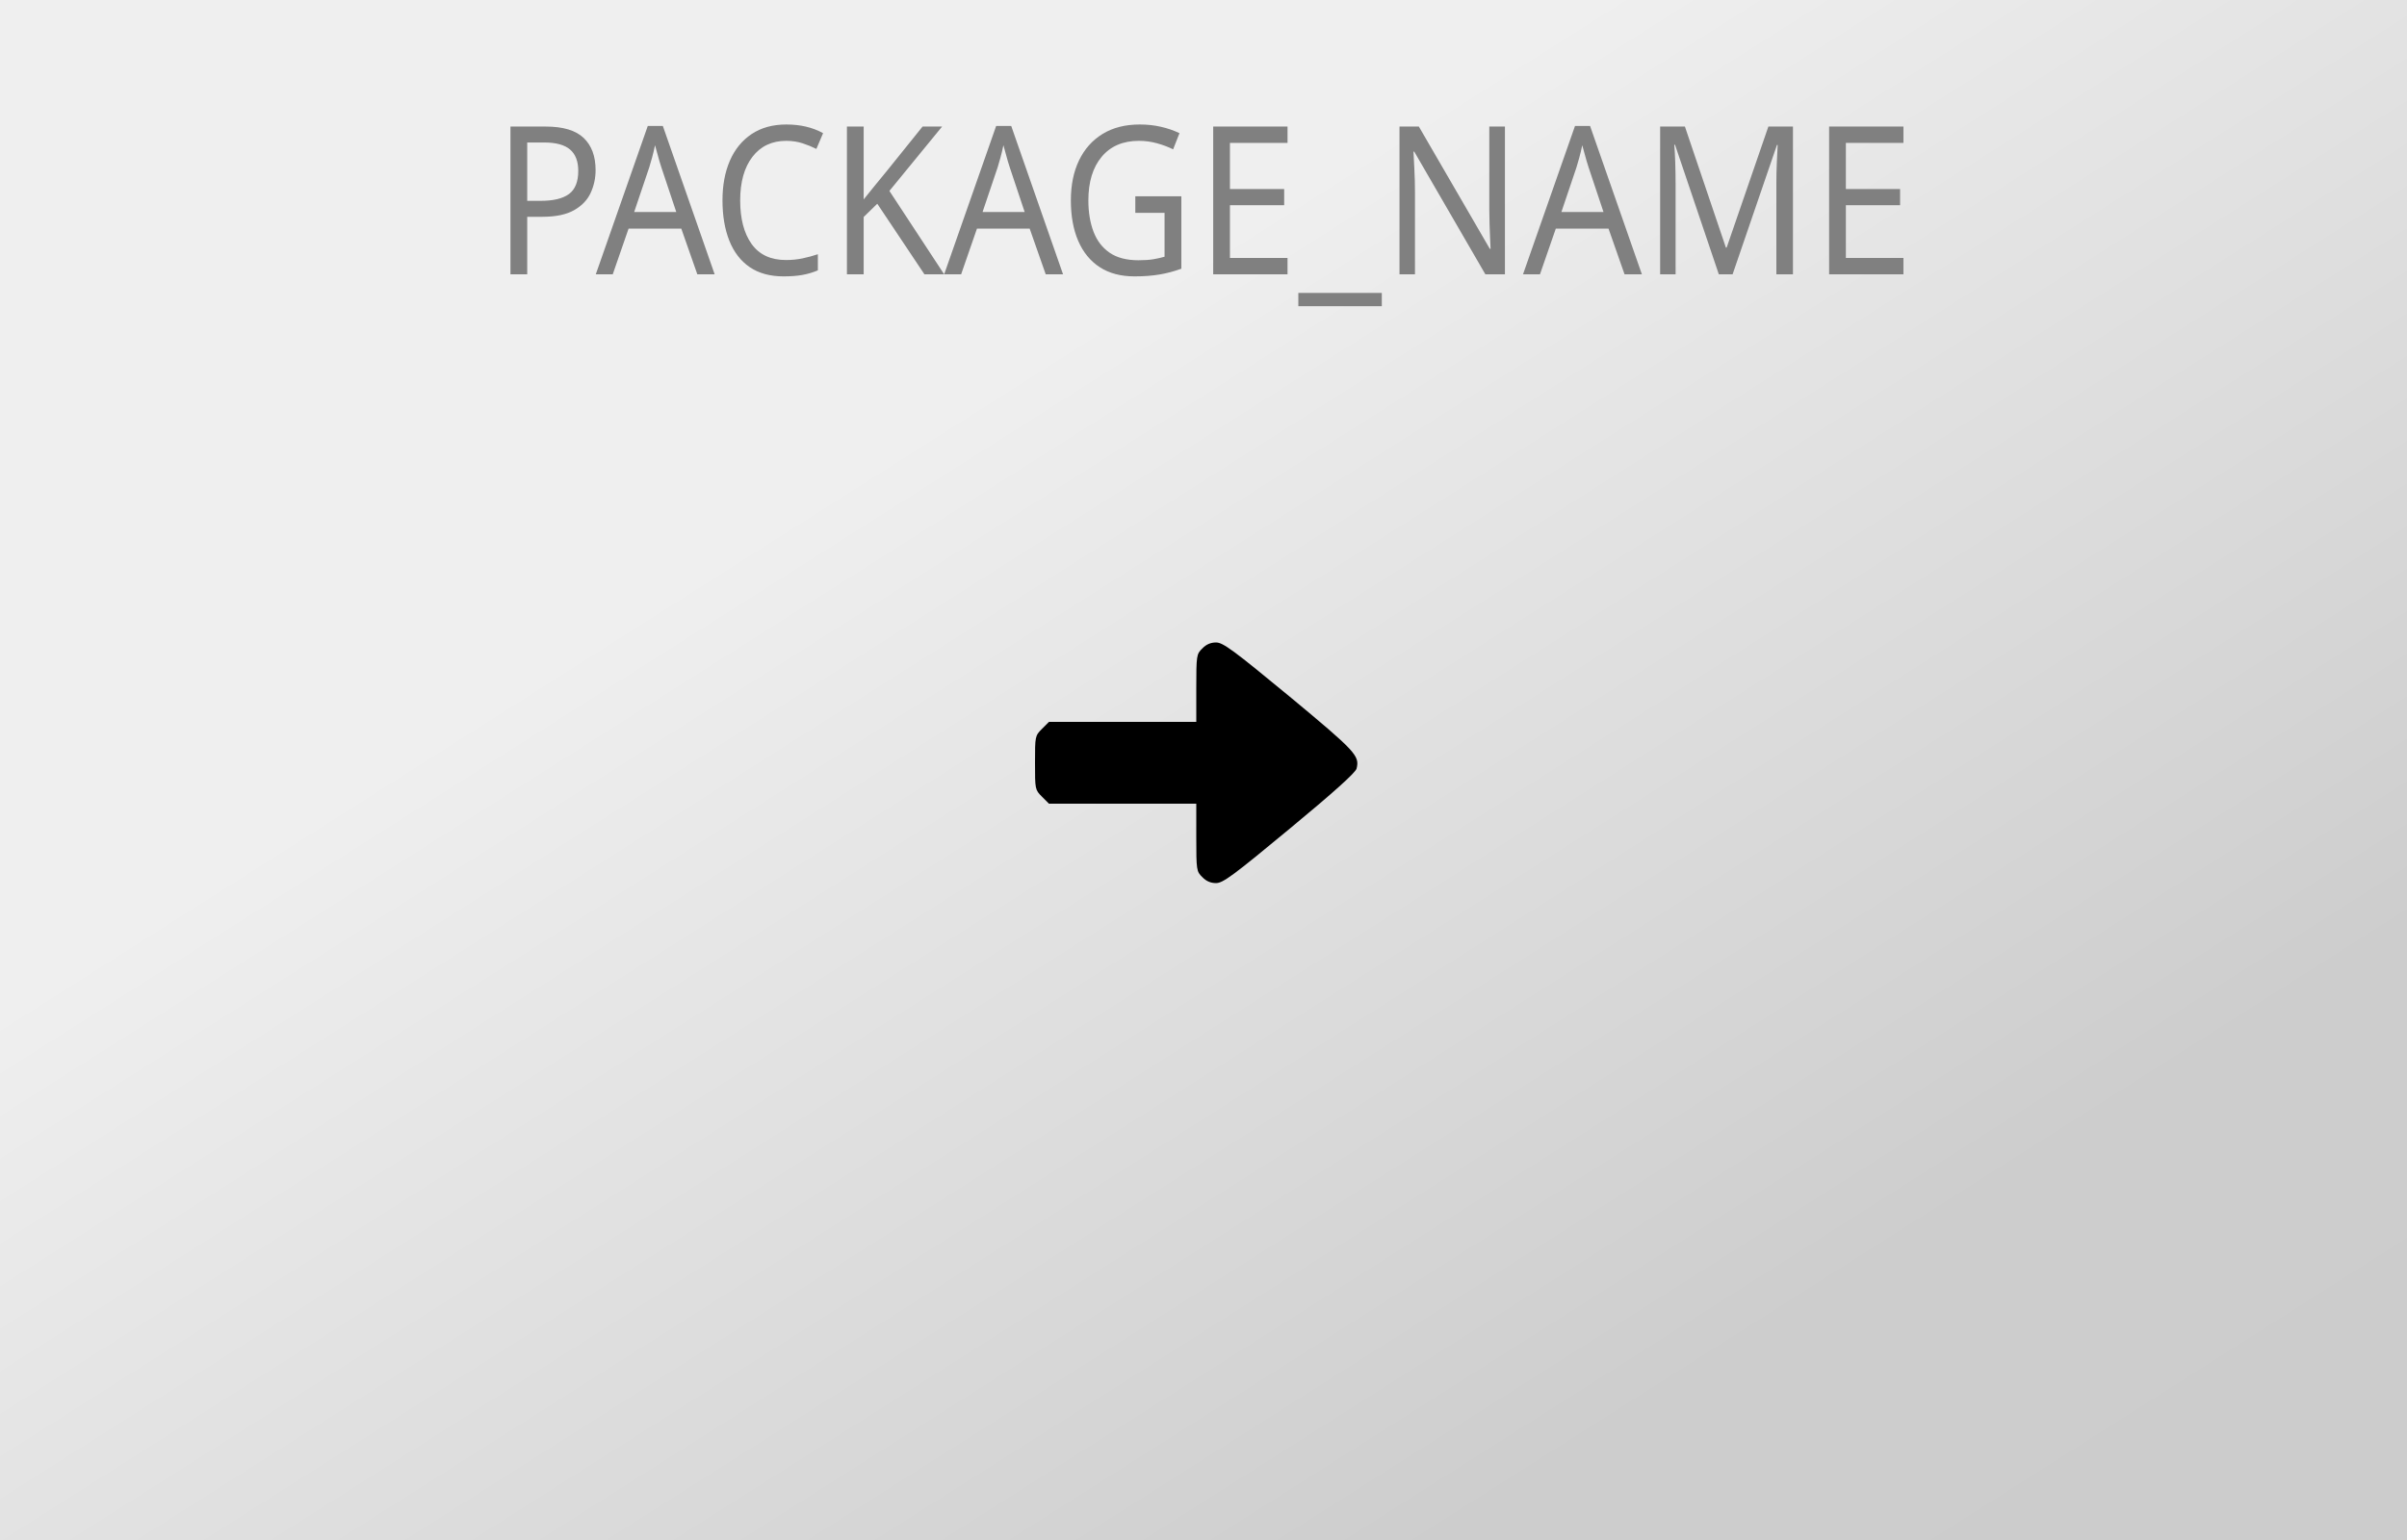
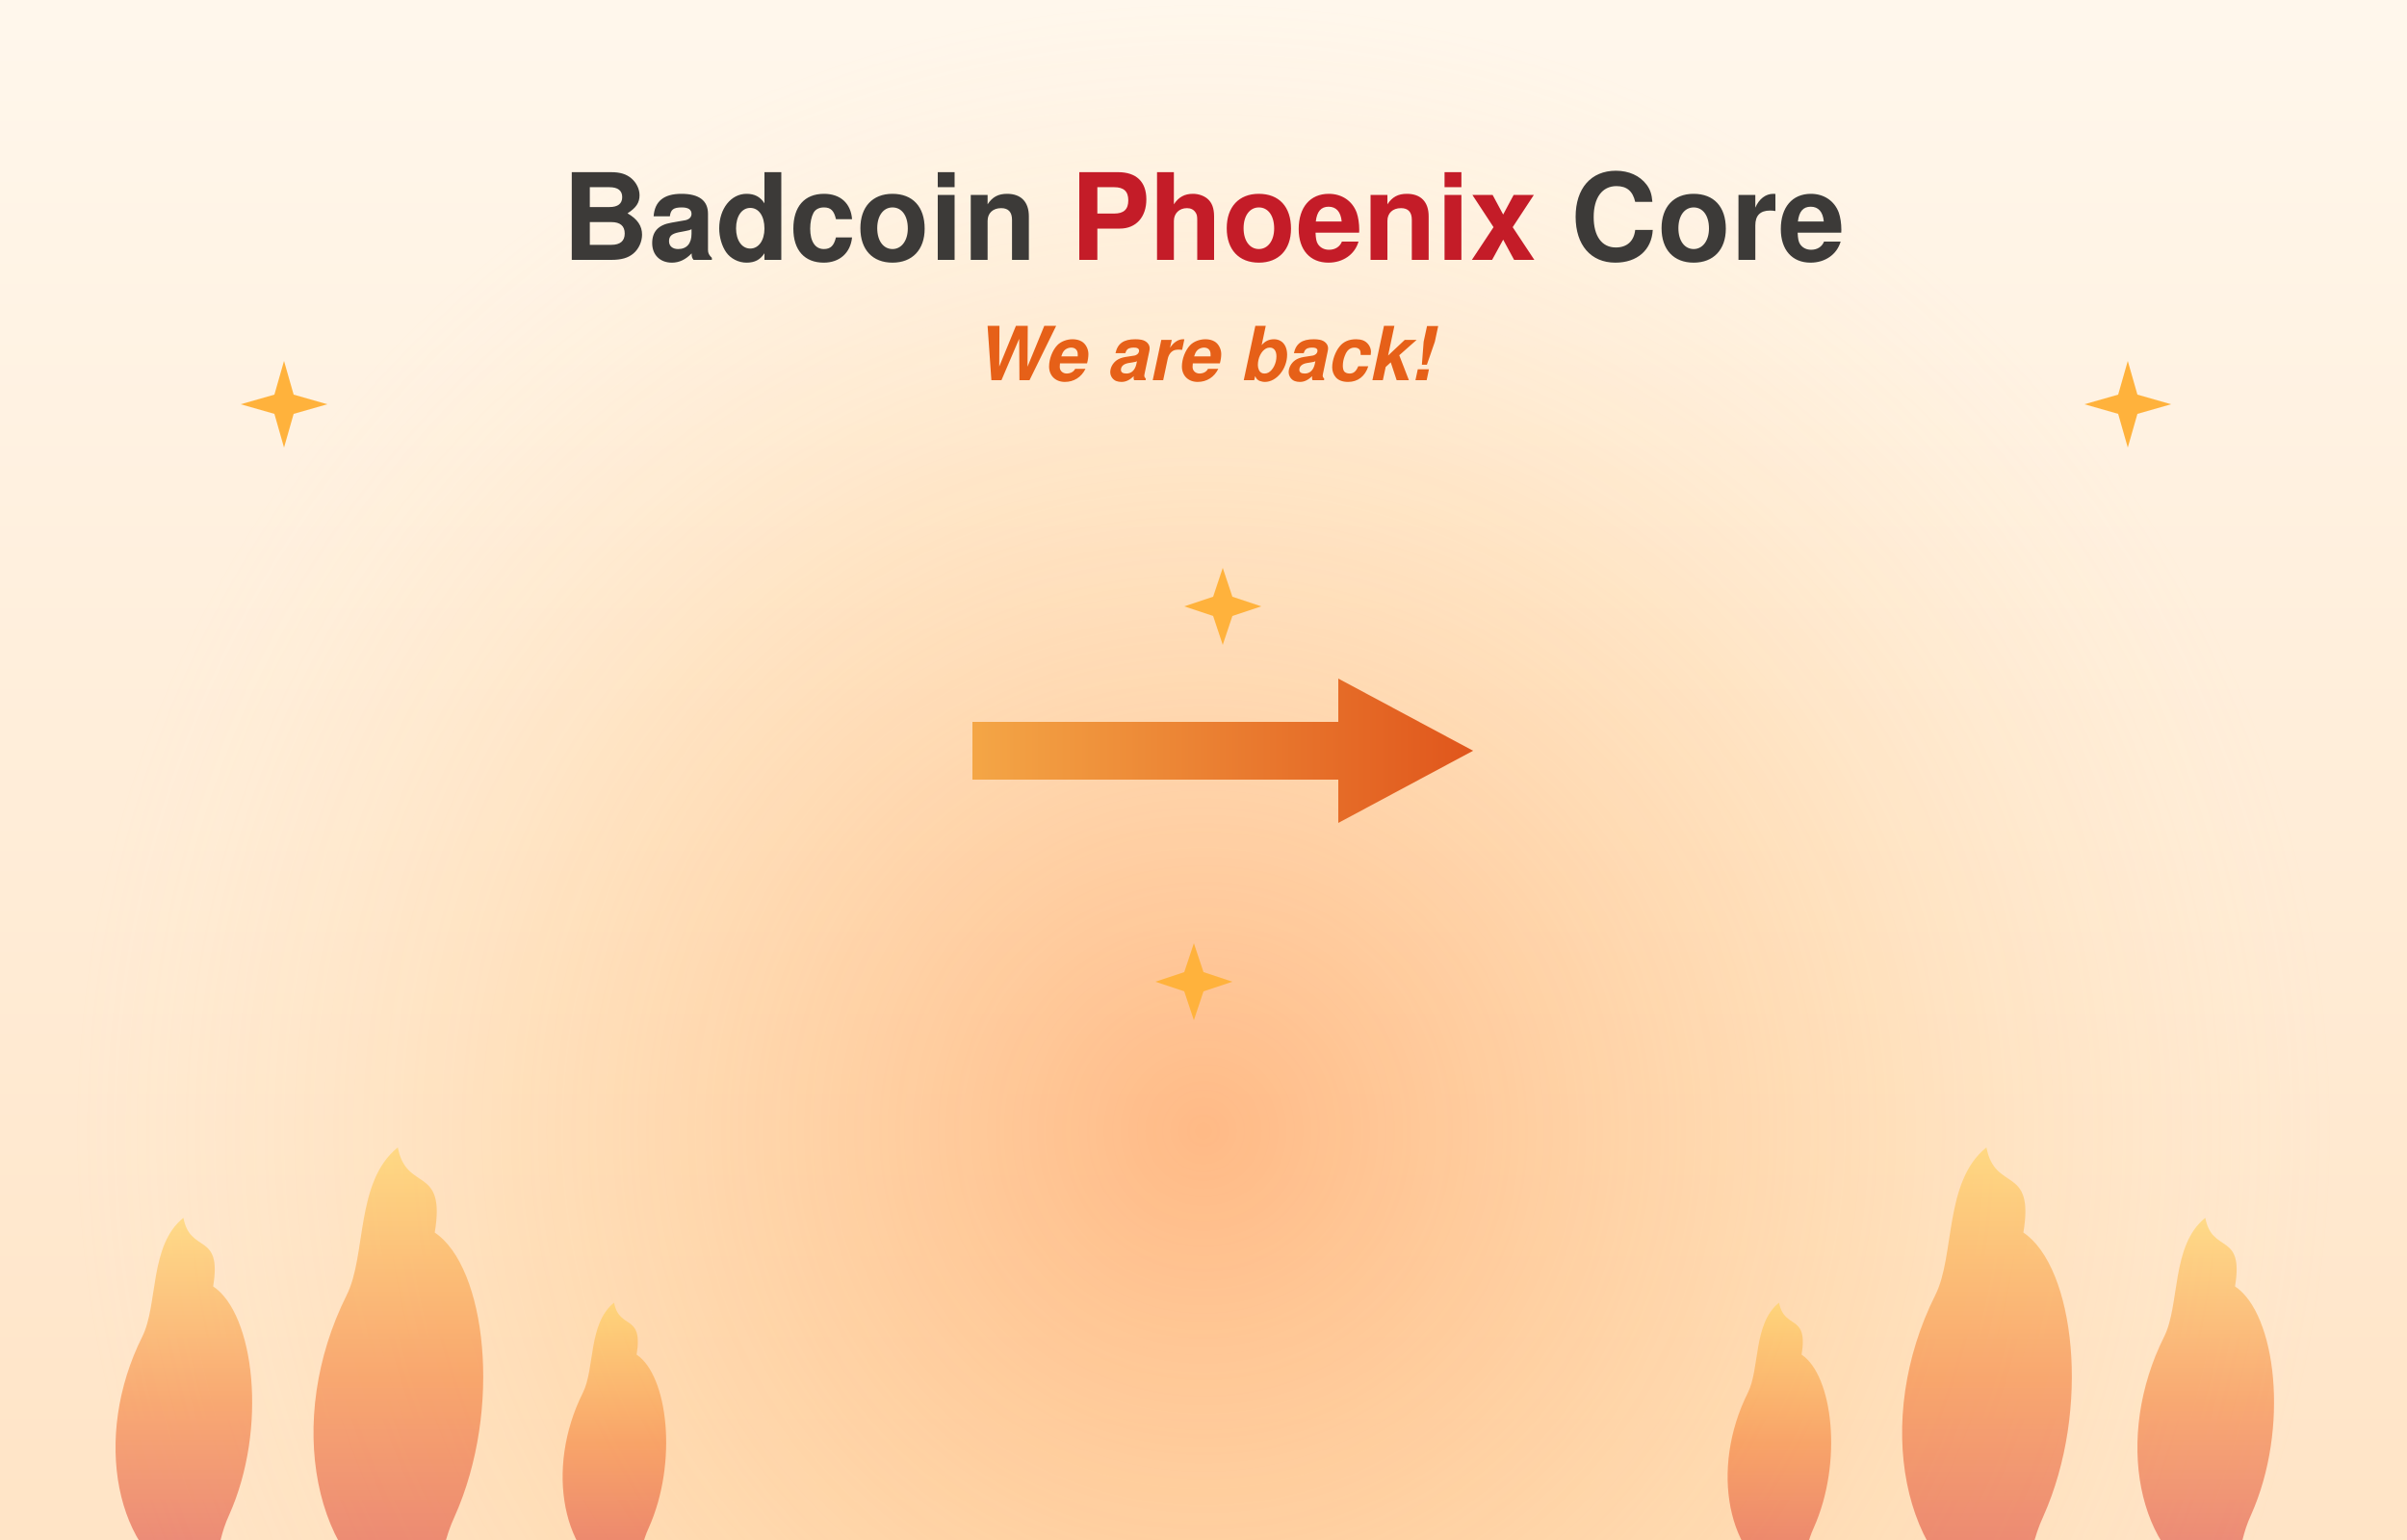
- <svg xmlns="http://www.w3.org/2000/svg" version="1.0" width="1000pt" height="640pt" viewBox="0 0 1000 640" preserveAspectRatio="xMidYMid meet">
-   <style type="text/css">
- 		text {
- 			font-family: "Tuffy";
- 			font-size: 86px;
- 			fill: gray;
- 			text-anchor: middle;
- 		}
- 	</style>
+ <svg xmlns="http://www.w3.org/2000/svg" xmlns:xlink="http://www.w3.org/1999/xlink" width="1000pt" height="640pt" viewBox="0 0 1000 640" preserveAspectRatio="xMidYMid meet">
  <defs>
-     <linearGradient id="gradient" x1="0%" y1="0%" x2="100%" y2="100%">
-       <stop offset="0%" style="stop-color:rgb(239,239,239);stop-opacity:1" />
-       <stop offset="33%" style="stop-color:rgb(239,239,239);stop-opacity:1" />
-       <stop offset="80%" style="stop-color:rgb(205,205,205);stop-opacity:1" />
-       <stop offset="100%" style="stop-color:rgb(204,204,204);stop-opacity:1" />
+     <linearGradient id="sky" x1="0" y1="0" x2="0" y2="640" gradientUnits="userSpaceOnUse">
+       <stop offset="0" stop-color="#FFF7EC" />
+       <stop offset="1" stop-color="#FFE4C6" />
    </linearGradient>
+     <radialGradient id="ember" cx="500" cy="470" r="470" gradientUnits="userSpaceOnUse">
+       <stop offset="0" stop-color="#FF8A3C" stop-opacity="0.50" />
+       <stop offset="0.6" stop-color="#FFB155" stop-opacity="0.18" />
+       <stop offset="1" stop-color="#FFD9A0" stop-opacity="0" />
+     </radialGradient>
+     <linearGradient id="flame" x1="0" y1="0" x2="0" y2="1">
+       <stop offset="0" stop-color="#FFCE45" />
+       <stop offset="0.5" stop-color="#F26C1E" />
+       <stop offset="1" stop-color="#D11F2A" />
+     </linearGradient>
+     <linearGradient id="arrow" x1="0" y1="0" x2="1" y2="0">
+       <stop offset="0" stop-color="#F4A646" />
+       <stop offset="1" stop-color="#E0561C" />
+     </linearGradient>
+     <path id="flametongue" d="M 0,0          C -34,-14 -44,-66 -22,-110          C -15,-124 -19,-150 -4,-162          C -1,-146 13,-156 9,-132          C 27,-120 33,-70 16,-32          C 9,-17 13,-6 0,0 Z" fill="url(#flame)" />
  </defs>
-   <rect width="1000" height="640" style="fill:url(#gradient);stroke-width:0" />
-   <g transform="translate(500,0) scale(0.9, 1)">
-     <text x="0" y="114">PACKAGE_NAME</text>
+   <rect width="1000" height="640" fill="url(#sky)" />
+   <rect width="1000" height="640" fill="url(#ember)" />
+   <g opacity="0.5">
+     <use xlink:href="#flametongue" transform="translate(80,660) scale(0.95)" />
+     <use xlink:href="#flametongue" transform="translate(170,668) scale(1.18)" />
+     <use xlink:href="#flametongue" transform="translate(258,658) scale(0.72)" />
  </g>
-   <g transform="translate(0,640) scale(0.1,-0.1)" fill="#000000" stroke="none">
-     <path d="M4995 3705 c-24 -23 -25 -29 -25 -165 l0 -140 -306 0 -306 0 -29 -29 c-29 -29 -29 -31 -29 -141 0 -110 0 -112 29 -141 l29 -29 306 0 306 0 0 -140 c0 -136 1 -142 25 -165 16 -17 35 -25 57 -25 29 0 72 32 306 226 180 149 274 233 278 250 13 53 -2 70 -278 299 -235 194 -277 225 -306 225 -22 0 -41 -8 -57 -25z" fixlter="url(#glow)" />
+   <g opacity="0.5">
+     <use xlink:href="#flametongue" transform="translate(742,658) scale(0.72)" />
+     <use xlink:href="#flametongue" transform="translate(830,668) scale(1.18)" />
+     <use xlink:href="#flametongue" transform="translate(920,660) scale(0.95)" />
  </g>
+   <g fill="#FFB23C">
+     <polygon points="118,150 122,164 136,168 122,172 118,186 114,172 100,168 114,164" />
+     <polygon points="884,150 888,164 902,168 888,172 884,186 880,172 866,168 880,164" />
+     <polygon points="508,236 512,248 524,252 512,256 508,268 504,256 492,252 504,248" />
+     <polygon points="496,392 500,404 512,408 500,412 496,424 492,412 480,408 492,404" />
+   </g>
+   <text x="500" y="108" text-anchor="middle" font-family="Helvetica,Arial,sans-serif" font-size="50" font-weight="bold" fill="#3C3A38">Badcoin <tspan fill="#C41C28">Phoenix</tspan> Core</text>
+   <text x="500" y="158" text-anchor="middle" font-family="Helvetica,Arial,sans-serif" font-size="31" font-weight="bold" font-style="italic" fill="#E66018">We are back!</text>
+   <polygon points="404,300 556,300 556,282 612,312 556,342 556,324 404,324" fill="url(#arrow)" />
</svg>
